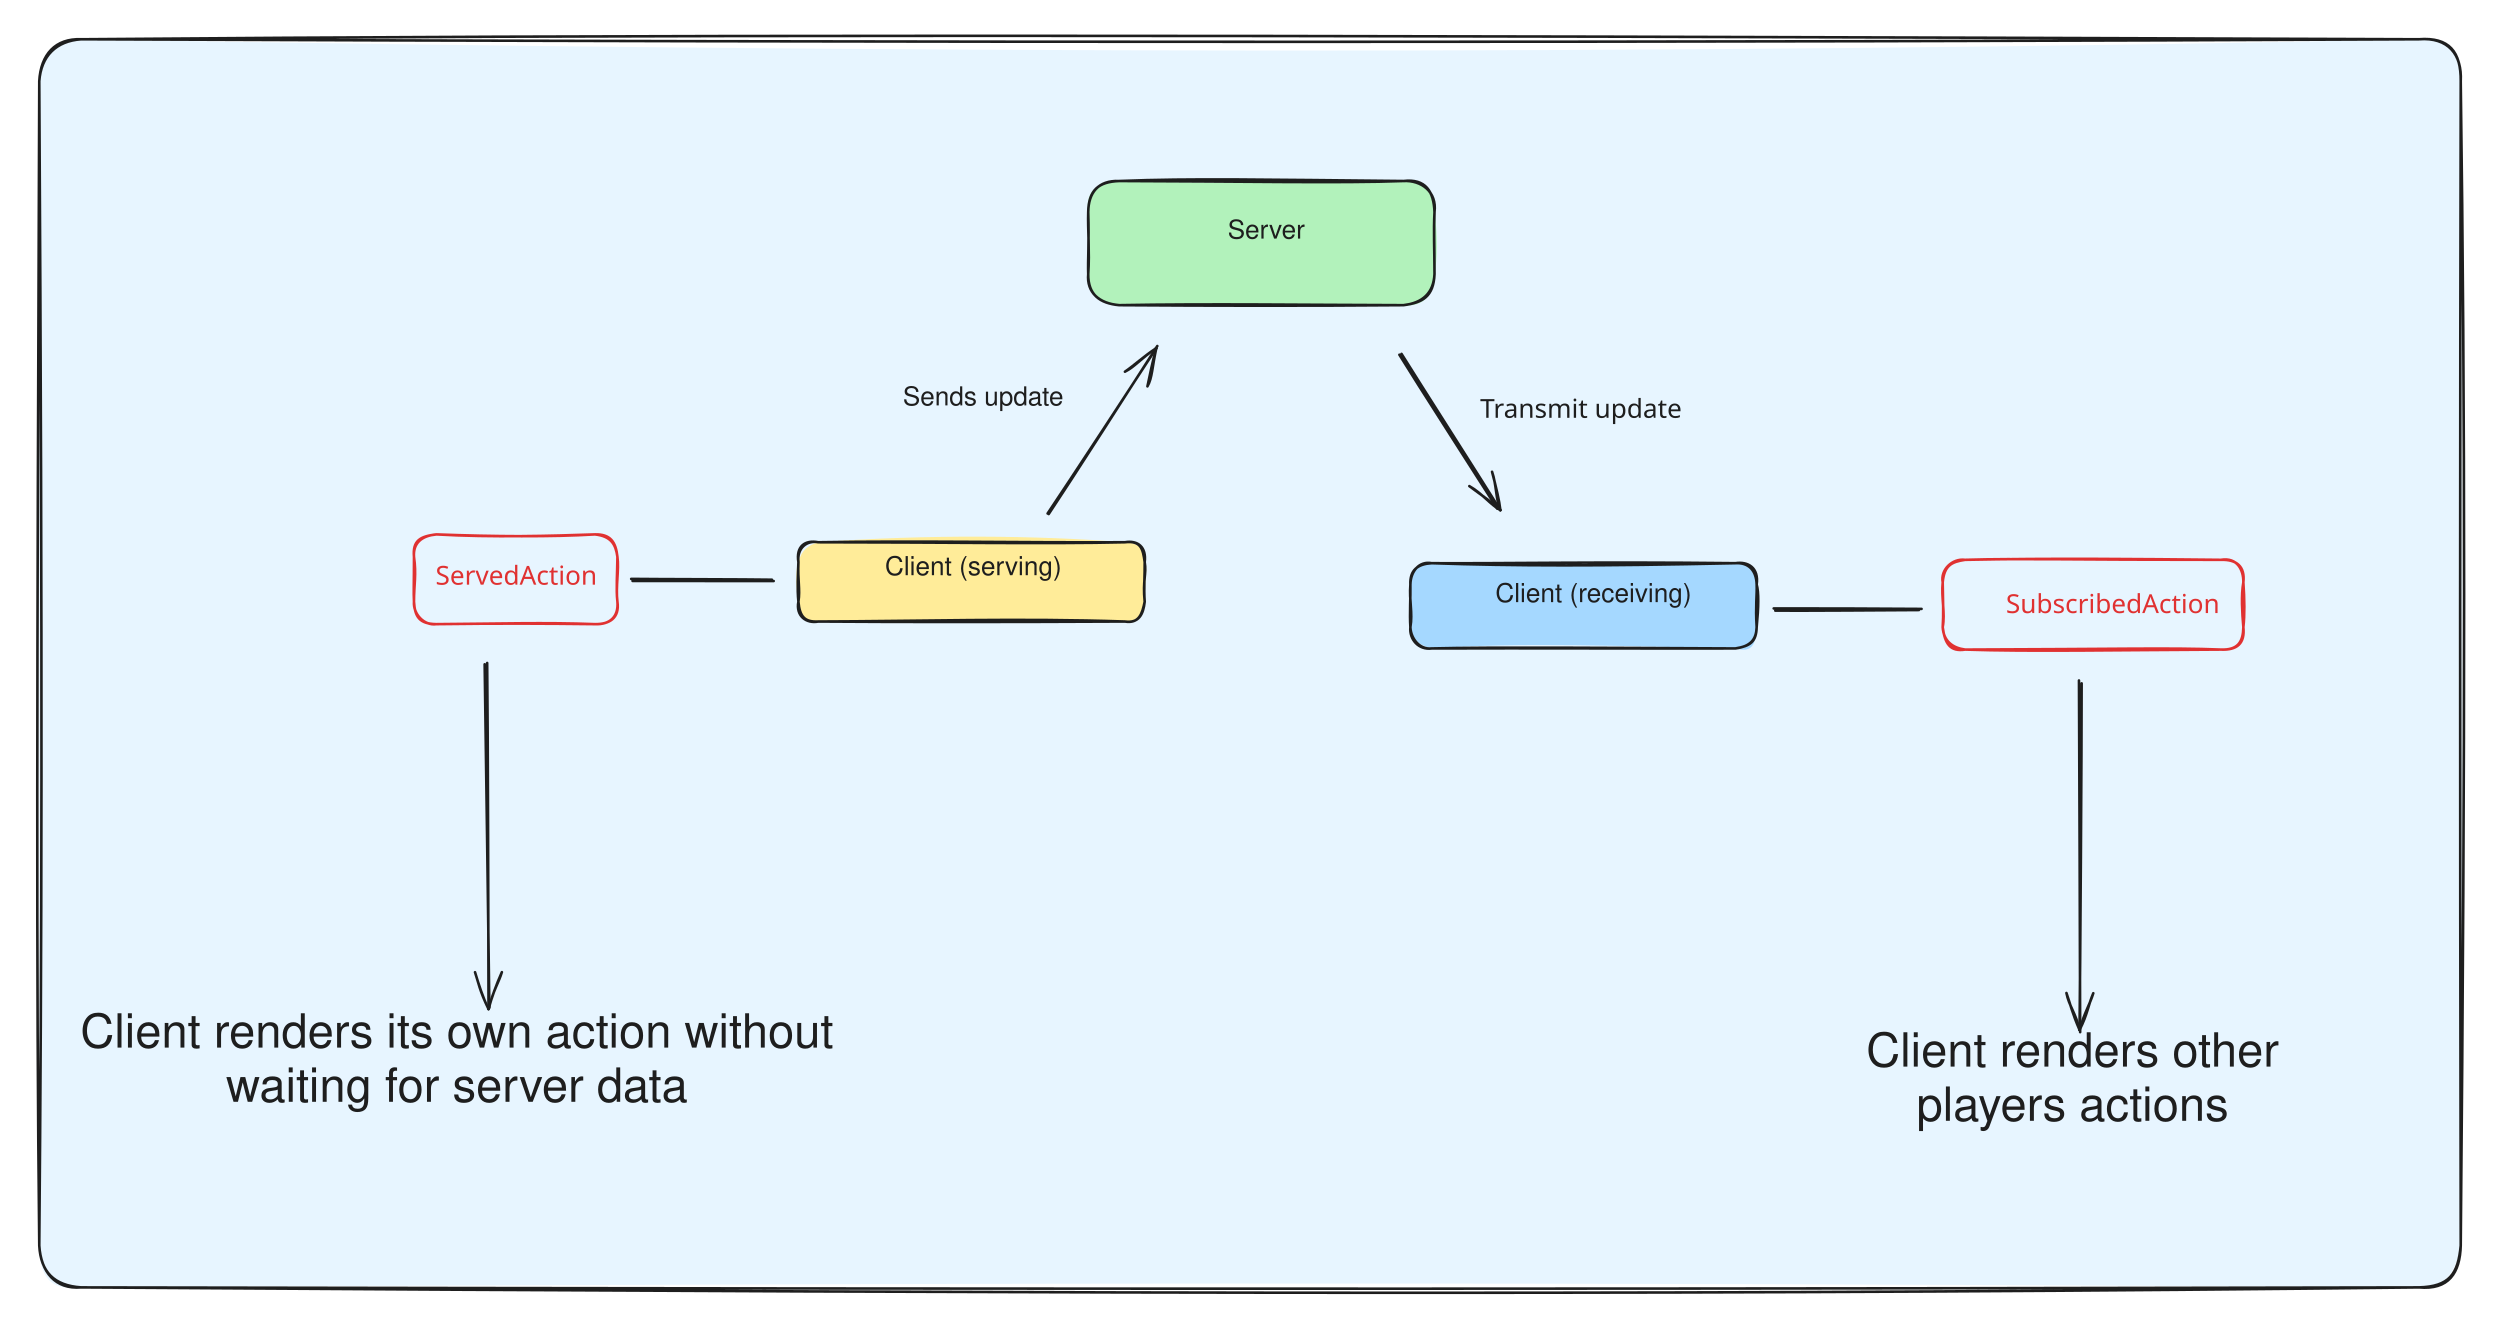
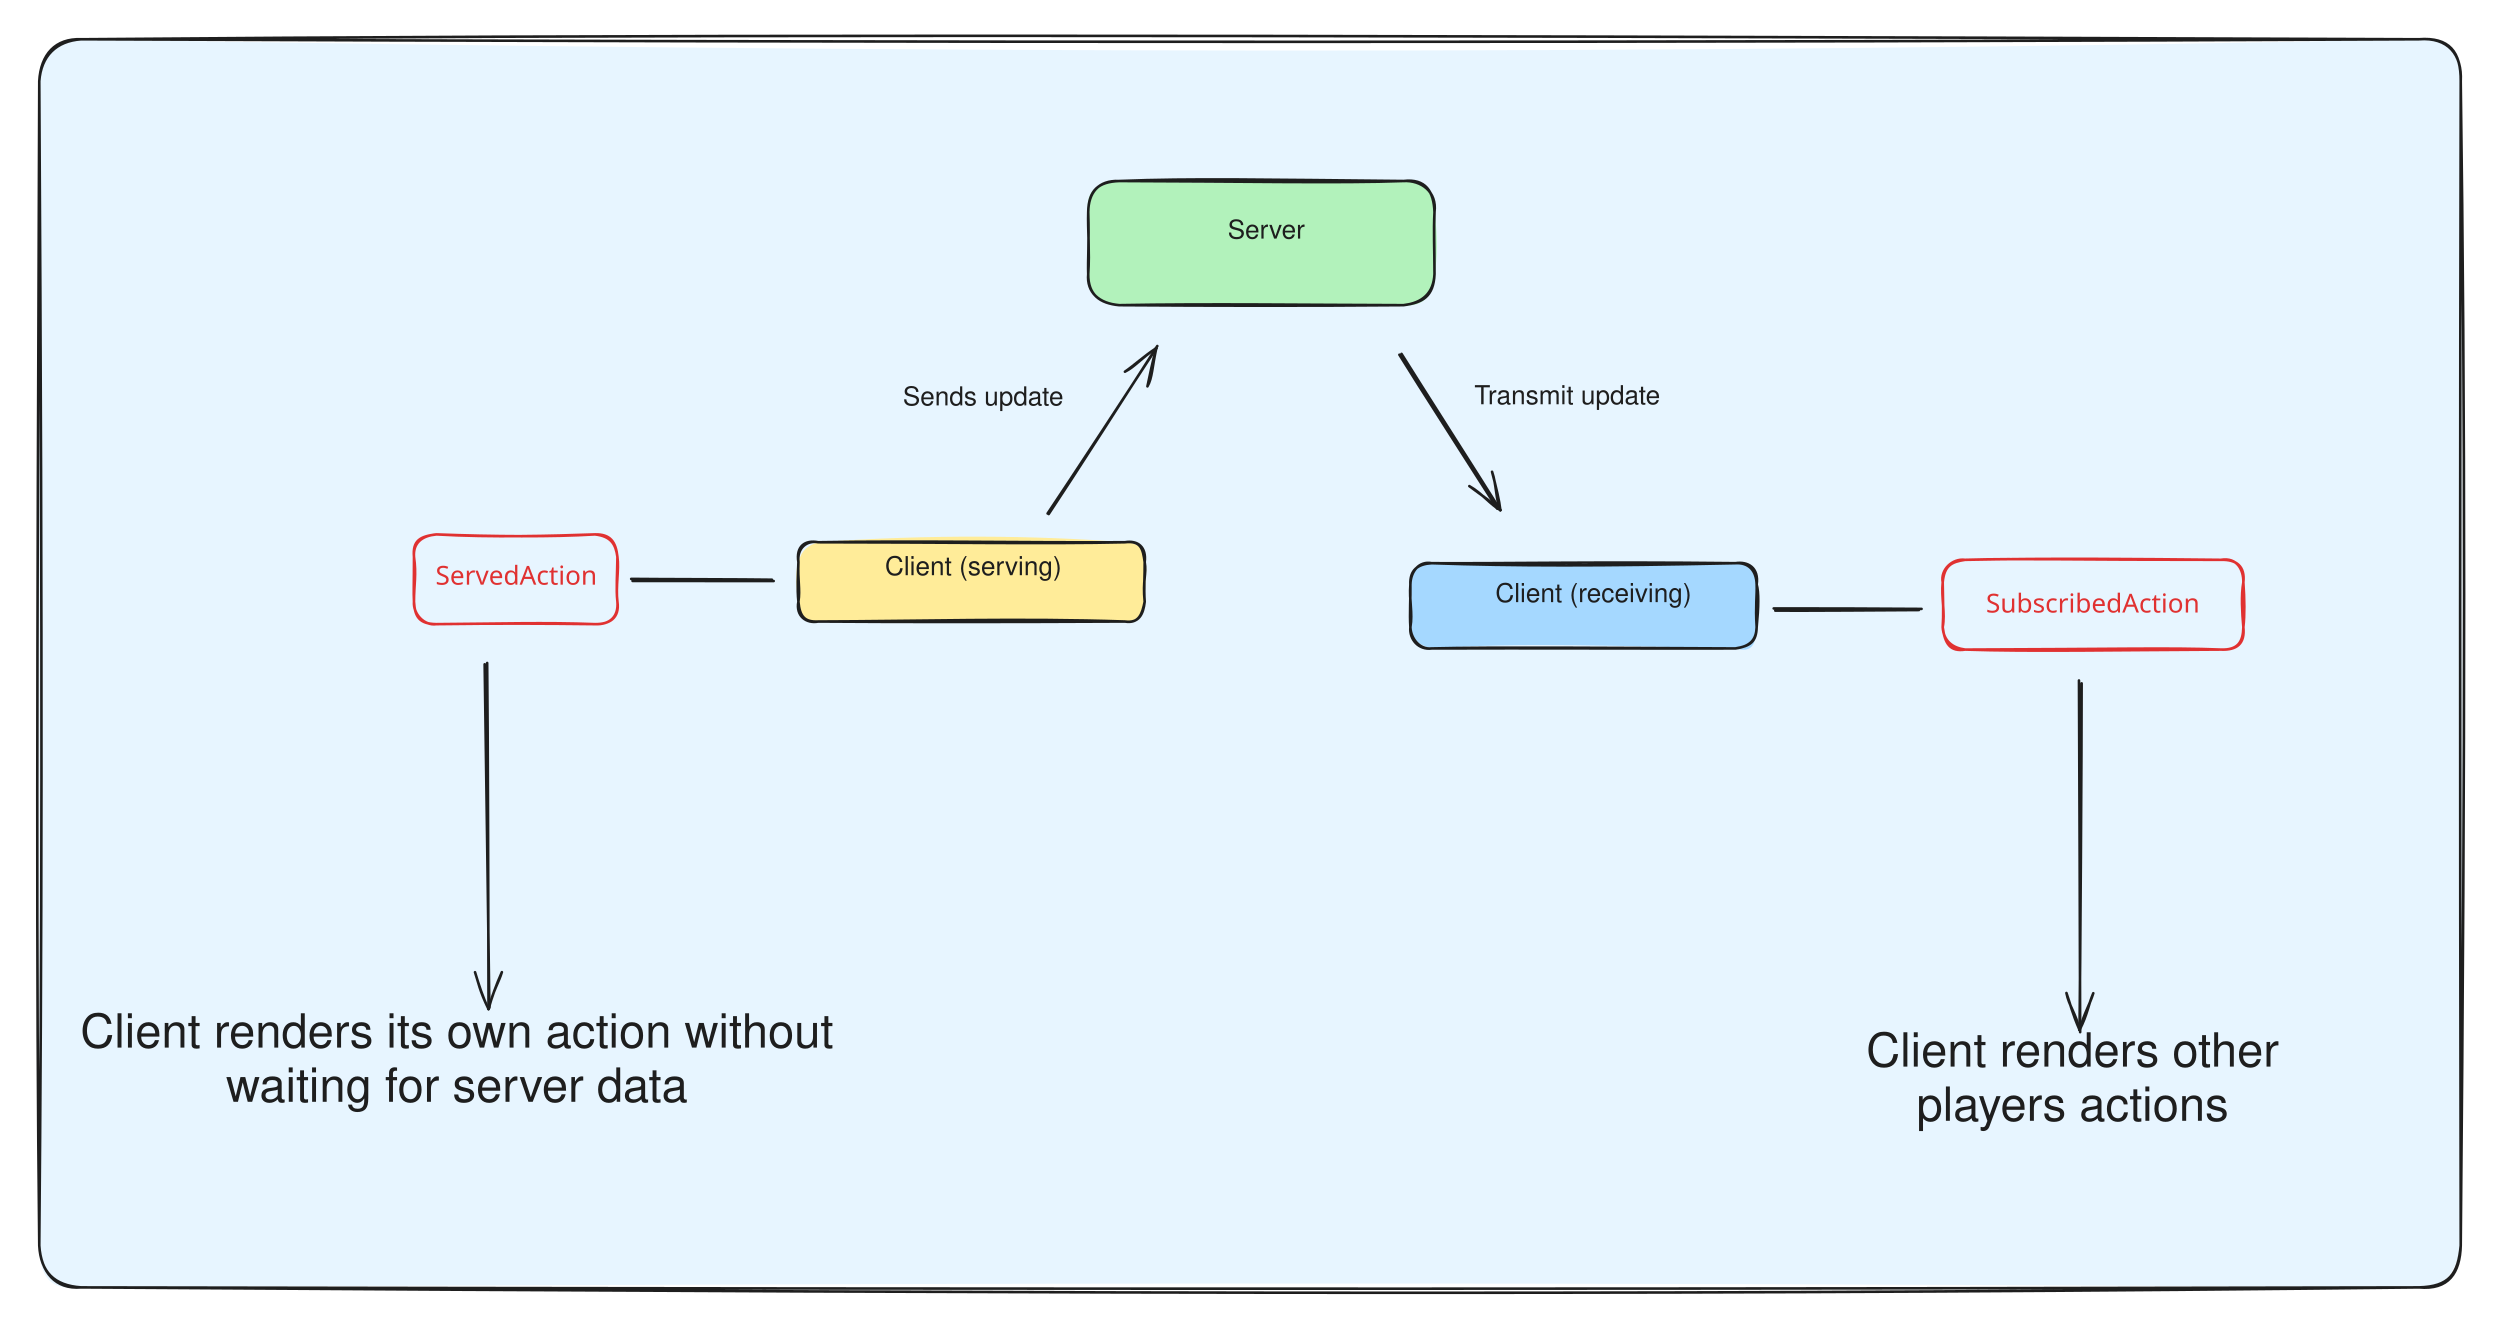
<svg xmlns="http://www.w3.org/2000/svg" version="1.1" viewBox="0 0 1910.093 1013.618" width="1910.093" height="1013.618">
  
-   eyJ2ZXJzaW9uIjoiMSIsImVuY29kaW5nIjoiYnN0cmluZyIsImNvbXByZXNzZWQiOnRydWUsImVuY29kZWQiOiJ4nO1cXGtT28hcdTAwMTL9zq9wsV/urVq0PY+ex35cdTAwMDNCXHUwMDAyhNdcdTAwMDZcYsne3aKELdtcbrLkWHJcZmzlv99cdTAwMWXxkPxcdTAwMTAxwU6U3XUqXHUwMDA0a0aa0czpPqd7ZvLXSqOxml33g9VfXHUwMDFiq8FV04/C1sBcdTAwMWat/uyuf1xuXHUwMDA2aZjEVMTz72kyXHUwMDFjNPOa3Szrp7/+8ovf73udMLtIkkuvmfRub1x1MDAwYqKgXHUwMDE3xFlKXHUwMDE1/0ffXHUwMDFijb/yn6WGXHUwMDA2QTPz405cdTAwMTTkN+RFRVvMsMmrXHUwMDA3SZy3y6zmILjQ9qFGmL6g9rKgRcVtP0qDosRdWj1cdTAwMWbA+Vx1MDAwNUQx9q5u8L3YSU+Osu2i2XZcdTAwMThFx9l1lHcrTejti7I0XHUwMDFiJJfBWdjKuvdDULpeddcgXHUwMDE5drpxkLrXL14k6fvNMLt211x1MDAwMFx1MDAxZa7ejsGvjeLKXHUwMDE1fVtjXHUwMDFhPKNcdTAwMTloi1xiRlpWtO2eYNFTVqPmXHUwMDEyhWHKqImebSZRMnA9+4lcdTAwMDXuT9G3XHUwMDBiv3nZoVx1MDAwZcatok6g29huXHUwMDE3dUZ378tcZoJcdTAwMDdWgEBgSkvAhyrdIOx0s7wnwlNMa2lccv2qTNGRIJ9cdTAwMTCGIIXVRlx1MDAxNve65vs7rVx1MDAxY1x1MDAxY39cdTAwMTbTMPB7wY67JVx1MDAxZUZReSzj1t1Y3oOogJG4u/K5eD9Xf6tcdTAwMDS/ooVhv+XfooS5kVx1MDAwNXopRCNcdTAwMWXKozC+nGw+SpqXXHUwMDA1sFZKbT1cctGCqUpEK6mkXHUwMDA0ZedH9HVwXHUwMDEzrY9cdTAwMGXaXHUwMDA3x6Ln71x1MDAxY3483TtmW/VGtFx1MDAwNOsxyY1hwlxuKbhcdTAwMWHDszRcdTAwMDQ0oPlcdTAwMDBlXHUwMDAw5WS3nlx1MDAwNud2O2haO1xyZ66kh5pJxpjghvFcdTAwMTloVpDXkEwhXGJLhjdcdGdcdTAwMGV0v6GfpnZwJlx1MDAwYuRa6EXBOVx1MDAwYq6ymb7Zykok01xiM6F4yda/iOSds1j09qL9j13VXHUwMDFm7lx1MDAxZXxYS15CzZGs0UNpLHBkXGat0mNIRrhFsmHMXHUwMDEyxoA9XHUwMDA3ytnAj9O+P6DJn+GdhfSk4ZIzo2dAmYtJ7CpmpGFQMr2vhu5YwVIxWvQqibPj8CbIjXDs6ku/XHUwMDE3RtdjXHUwMDE4yMFLXHUwMDAzuFx1MDAxOYXUqcZ/0mDwKYw7/11cdTAwMWSrsVx1MDAxZYVcdTAwMWRcdTAwMDfp1SZVXG5cdTAwMDZjaM9CXHUwMDEyQlx1MDAwZlx1MDAxNbKkX5Q2qU0/jIPB9Fx1MDAxOCWDsFx1MDAxM8Z+dPLF9unNg+37uWJcdTAwMWXDXHUwMDEyXHUwMDBl0sCV5lx1MDAwNPxcZsZBnLx6b6dCc8KN1PObKevtbGRHXHUwMDA3p+tbeztsZ+Ncctv+7XdZbzM1WnnkyrVcdTAwMDFcdTAwMDOkTrB4Sk44pKCsJc3CiFx03N/nKShcdTAwMWZbZpaCmodyMOdF5NpcYlK2oqhyTzlkslx1MDAwMkCYYuzqRTmmXGbqpVCOqlx1MDAxNE+kgjlcdTAwMTGOmVx1MDAxZspXbXv2Tlx1MDAxZPKb/rtde3JxeXrVO+zVXHUwMDFiylYyXHUwMDBmjVSaNDhHXHUwMDE0XHUwMDEzjMNvRVx1MDAwYlm0oWJun4Pkx1x1MDAxOceFXHUwMDAz0phcbiRPM1x1MDAwZUqlhEItn4/c5zHOUyC6XHUwMDE4xiHfXHUwMDFjhN+Vc2b1YOmsw3WlqUpFikiIwlx1MDAwNL5kqf5hZz3QVybq7oHcPE1e8TWxXm9LVVwit0VBOsuCXHUwMDAwPVx1MDAxZeVwkE5cdTAwMWJcdTAwMDJcdTAwMTLrXHUwMDEwL5X492s454K3+cXFV3GOlZ5BXHKGXHUwMDE0IUWfoKfCXHUwMDFjxUAxkov/WMqRlUFcdTAwMGUpXHRcdTAwMDVcdTAwMTa0nlx1MDAxYsd7R73dtS3Y+MhvrtRR1+5ff1xusd44Jo1OzoHicc5BSVx1MDAwZXZcdTAwMWPHkjv80DigMpzU5FJwjMazoOYjXHUwMDFhJihW51x1MDAxMmBcdTAwMDGA/VGY5phiijKBfFx1MDAxYnaZbHVcdTAwMTGM4lx1MDAwZlx1MDAwNsloZlxmU4LWJJtIhVx1MDAxNIDL+c1cdTAwMTDfXFxcdTAwMWZ/6L56fXZwlVxcdkbDeCTkTb3NXHUwMDEwrfWYlqhQXHUwMDAxZ2WVm8cwqD2uubZSc4FszI0v0Fx1MDAwZY3wXFxcIsNoyagjgFx1MDAwNcJcdTAwMWZcZpLozFx1MDAxM1pcdTAwMTmG2qKxRk5cdTAwMTGKy1JwtFx1MDAwYlx1MDAxMILTfMK/LZ+UXHUwMDA22Vx1MDAxZmRcdTAwMWJh3FwijTV5S1x1MDAxMLcqSlwiP802k14vzKhcdTAwMWJHSVx1MDAxOGeTNfLnrjub6Fx1MDAwNv7UWNCTy2WTxtN3TyzWXdyn+K1R4Cv/8vD7nz/PrF059e6zNj3rxfNWyv8+3e65mbx6b/fER4R3izB/tlxcXUaheMNcdTAwMGXXM3/rPNu6XHUwMDE4rO3G7+pt+EZZN7SkmCmeI604riOFQM/SnChpXHUwMDE1XHRug8tcdTAwMTGSWnpKkZfVKKVQpVx1MDAxNajC7lx1MDAxOXWTS2FcdTAwMTRapbS1pWznPTFz4XL6din58n8tf1mWXzX37jM960+0+1xcXHUwMDE1zDB7Zivp3oVUyKUtSb8vmX2w/yFdh04vXHUwMDFknFx1MDAxYyYveGpNPz2qt9lcdTAwMGJcdTAwMGJcdTAwMWVwXHUwMDFhblxu3cjy1WSmXHUwMDA3bJ5cdTAwMDdcdTAwMTJcdTAwMDYtomGwXHUwMDFjuyfjcM6H5JXRpkKCM49iIKu5XHUwMDA1t05WrnJv+GCEXHUwMDEyfCGK/F/Db1WWLdTq16qn/rZ4ctafaPiPp45Y9aZcdTAwMGbOObNcdTAwMTbnXHUwMDE3+73Ouewz3b3S/n7v/PXG5ijZrPmeXHUwMDBmxtCT3GhwmSOGbML4pc6TR0wgaWlNskBM9Ky0n1x1MDAwM1x1MDAwNFx1MDAxM+w5ed68J9I5dzVzcVFcdTAwMTmXYlJIXHUwMDA0IaTQ09bPtFbEXHUwMDFitnjFf1hcdTAwMDKJmUouQ8ksuUY7fyb047XffuV3UpZdXHUwMDA1XCK+ab9IRNCuOZq58LhRQOqVmEpcdTAwMWI9uf6mPHIlXGYoqlWk6Vx1MDAxZqGyZ6NZgjc7jTRcdTAwMTWlWqXdnqBFbO6oZ1x1MDAxNqnwXHUwMDE5Y1mk1nozc7BcdTAwMWQr/Ua5pKm2JzJKvDTxRULJPoNnXHUwMDA0TF4tliik41x1MDAxOT7/amKWvFx1MDAxY1x1MDAwZc+iaHRus+B0O3l1cdbP6m6ZXHUwMDE01rtcdTAwMTVnXG4y0Vx1MDAxYWHGk7vS5qXko0iEMrTVyd3nXHUwMDFhJufW0yR0XHJccriuWFx1MDAxY/9cdTAwMTLPXHUwMDEwXVxu4KKuu7G+XHUwMDAxzVTvK0SGiimK3+ZG81x1MDAxMNb1mdj82D7ZxViZ3lx1MDAxYetlUc3RLChcdTAwMWFVXHUwMDAyLVx1MDAxMIKUXHUwMDEx4zRDrtxcdTAwMDGIXCJWt0CgmV5cdTAwMWGYXHSJ3lxcXHUwMDFjw0niaaHU33alYlx1MDAwNsdcZi/S5iC8+G48U9n+XHUwMDAyuKYymVHaoT61h92iceHxXHUwMDEz4pk0jYf7r/eCt/L07cF52t+xr2q+T5LMXHUwMDExPaSQxZLIKzmh3C5cdTAwMDXzpLFub7hcdTAwMDQoly42kWE9iVx1MDAxMrkxYNCKWZFcZniARHUgq1x1MDAxMlx1MDAxOUpcdTAwMDIjkvk3gflj5TGqZj4vnpr04oEr5X+fzMasUlpq6XaOS5ifjK+7N+lR9/CduFE3p8Hurm1+vKl50CeNo1tybm7vXHUwMDBigCrtn8+ZQYNbsHTnWvJVzeflL1x1MDAxZqdjXG4/5UyDn7F5IE+4iLKU+ptR8qzNXHUwMDAzcStt3Pbi24d9s9pexEaCSruU1alFXHUwMDFhd2VcdTAwMTU8YVx1MDAwN2lgxOVv5y+a7z5sbL1pXHLM24OT5km9XHLTculRtEdxXHUwMDE2odxcdTAwMTg7sZ7oVlx1MDAxYi25QYFcdTAwMTRcdTAwMTUyfFx1MDAxZVx1MDAxZD9ul0p6mshcdTAwMTS5hTyoKzxEYaHTYZ5gYKxcdTAwMTCL2I9WT1x1MDAwYi2m9d5CT9wwXHUwMDEy1X4nI61sflIyL3TDj6peXHUwMDAw1FZKy8xcdTAwMTNOyY3OWy+6nW1G5vqyt/b7m/Y+bO3V206ZoDCSjINLRCYoZlx1MDAxZFfNRuW7XHUwMDAyaFx1MDAxOJjbd7c8M1x1MDAwNY9cdTAwMWGXTKNCQXwuzcz8qdJcdTAwMWVwyVx1MDAwMdyhXFyEUjjzkJ7hQlwiWLlcdTAwMDBm/Vx1MDAwMcVzqct3XHUwMDA3ovNXXFx9v5tcdTAwMGXev+9EXHUwMDFiPNk8fs22T9nh7uuHSchdQ3Po+u+Eqrbk9lx1MDAwNLgzO27mRalax+/n7+NZoaRDhVx1MDAwNK41w6lx+ZF2XHUwMDFlrD2CPfeZRt2ixHv1nl/Sq07SWph/yebxOa6n8yG345F2dyhcdTAwMDLNrVx1MDAxYY/ZSbbTzGihmMtfkEpYmvdcdTAwMTFMeUxcdTAwMDHDmcs2hnvTp8xcdTAwMTVpeC1cclv6SZNcdTAwMDew/VXC5FxchDNcdTAwMDbCW1x1MDAwYnoo+XyP3CXLXHUwMDBmocaufvlcdTAwMWNcdTAwMGJNUItsoZFk3WDwR9yP/Gv31c/zaOl3Otoyb6fmXG4ptPw6qcJVpbtAiibdhM2f3mt2Y/9SvX1/2t7Gd9vx2zdvX22Mau4tKGiw1nJlteZCiZJ0y7WKXHUwMDE2XHUwMDFl01x1MDAwNpFLbd1cdTAwMDLw0rxcdTAwMDX3JNlcdTAwMDeNNqdWLOc4Y6NcIlfCk5aTR7H5ienSwZyHXHUwMDEww+T5on/mdqUqpfLyw1WUrJuu3n+RJnDYaUbqXHUwMDFjq5SKpL7mg0vgR1ItU0qFQ37UVTE0VoNcIoX7QyuVauDlpVOQW5BOecTxKEkqkYKD+ZOMj09wLVx1MDAxZM9cdTAwMWFcdTAwMTPkeVx1MDAwMClcdTAwMWFcdTAwMTJCIJT/j4VcXKeg8mhcYpCMXHUwMDA3WTn0WLTjQa28ilx1MDAwM3YzNYowhilu2Vx1MDAwMvZEfb1GeZxpxlx1MDAwMPijaZQwI0kwiu90QGNcdTAwMTRm3WSY/Vx1MDAxMY/8MCM312gng0aaXHUwMDFmX2pQv/3vLF6+urdPUjUrd/O16vf7x5lL5Nw7e1x1MDAwMl/Yulx1MDAxYvKi36ufwmC08bghrNz5LOdcdTAwMWSCnPA+r3z+P+yA4lx1MDAxNSJ9
+   eyJ2ZXJzaW9uIjoiMSIsImVuY29kaW5nIjoiYnN0cmluZyIsImNvbXByZXNzZWQiOnRydWUsImVuY29kZWQiOiJ4nO1cXGlT28hcdTAwMTb9zq9wMV/eq1x1MDAxYTS93V7yjS1cdTAwMDHCNuyZN1OUsGVbQZaMJMeGVP77uy3Aklx1MDAxN4HBdjCVcSpcdTAwMDR3t9St7nPvOfd2K9+XKpXl9LbtLX+oLHu9qlx1MDAxYvi12O0u/27Lv3lx4kchVrHse1x1MDAxMnXiataymabt5MNcdTAwMWZ/uO220/DTqyi6dqpR6/4yL/BaXpgm2PB/+L1S+Z79LHRcdTAwMTR71dRcclx1MDAxYoGXXZBV5X1RTYdL96Mw65dcdTAwMWHFXGJnXFyZflx1MDAwYj/ZwP5Sr4bVdTdIvLzGXHUwMDE2LV/G5PKKXHUwMDA0IbR6d/CFbycnh+lW3m3dXHUwMDBmguP0NsiGlUT49HldksbRtXfu19Lm41x1MDAxNFx1MDAxNMrLroqjTqNcdTAwMTl6iX38/EGitlv101tbRki/9H5cdTAwMGU+VPKSXHUwMDFlfluhijhaUaJcZlx1MDAwMNHC0Lxve1x1MDAwN1x1MDAwM440XG5cdTAwMTRcdTAwMTPANZVaXHUwMDBljWw9XG6i2I7sN+rZP/nYrtzqdVx1MDAwM1x1MDAwN1x1MDAxONbyNp6qQ72et+k+PC/VQFx1MDAxY2I44UCoVIJAv0nT81x1MDAxYs00XHUwMDFiXHR3JFVKXHUwMDE4jb9KnVx1MDAwZsTLXHUwMDE2hFx1MDAwMlx1MDAxMdwoLfJrbfft7VpcdTAwMDaOf/JliN2Wt20vXHQ7QVCcy7D2MJePIMphxFx1MDAxZkp+5M9n229cdTAwMTbgl/fQadfce5RQO7NcdTAwMDRcdTAwMWZcbkDzfn3gh9fD3Vx1MDAwN1H1Olx1MDAwN9ZSoa+XIZpTWYpoKaRcdTAwMTBEmslcdTAwMTF9691cdTAwMDWr3f36/jFvudtcdTAwMDc3p7vHdHOxXHUwMDExLYhxqGBaU2644ExcdTAwMGXgWWhcdTAwMDRcdTAwMWHB9SBSXHUwMDEzXHUwMDEww8N6XHUwMDE5nOt1r2rMKJyZXHUwMDE0XHUwMDBlKCoopZxpysagWZKshaBcdTAwMTJcYjdoeMNwZlx1MDAwNK/X+FMvXHUwMDFjnNFcdTAwMDKZ4mpWcE69XjrWN1x1MDAxYlGKZJxhyiUr2PqzSN4+XHUwMDBmeWs32LtpynZnZ//rSvSRLDiSXHUwMDE1OCC0IVxmKFx1MDAwNSPVXHUwMDAwkoHcI1lTalx1MDAxMGOETlx1MDAwM+U0dsOk7ca4+GO8M1x1MDAxN47QTDCq1Vx1MDAxOCgzPoxdSbXQlFx1MDAxNEzv1dBcdTAwMWSomCtG81FFYXrs33mZXHUwMDExXHUwMDBllH50W35wO4CBXGa8OIHrgY+Dqvwn8eJvftj47/JAi9XAb1hIL1exkVx1MDAxN1x1MDAwZqA99VFcYvVcdTAwMWKkUTuvrWKfrlx1MDAxZnrx6Fx1MDAxY0Wx3/BDNzh5tn98cm/rca2oQ6GAg8SztVx1MDAxOVx1MDAwMU/BOFx1MDAwMMOlj3bKXHUwMDE1Q9xcYjW5mdLW9lp6uH+6urm7TbfXjujWn3+JxTZTraSDrlxcaaJcdKpcdTAwMTPI75JcdTAwMTFcdTAwMGUqKGNQs1BkXHUwMDAy+3c6XHUwMDA15UJNj1NQk1BcdTAwMGVkvFxiTGmOypbnTVx1MDAxZSlcdTAwMDdNllx1MDAxM8J1PneLRTm6XGLquVCOLFx1MDAxNU+oglx1MDAxOVx1MDAxMo6eXHUwMDFjyr26Ob+QXHUwMDA37K59sWNOrq5Pe62D1mJD2Vxi6oBcdTAwMTZSoVx1MDAwNmdcdTAwMDB8iHHYvWhBi9ZYzcw0SH6acWw4ILQuQfIo44CQkktQYnrkTsc4L4HobFx1MDAxOFx1MDAwN32z578p54xcdTAwMWLB3FmHqVJTXHUwMDE1XHUwMDEyXHUwMDE1XHUwMDEx57lcdDxnqe5BY9VTPVx1MDAxZDR3iVg/jT6xXHUwMDE1vrrYlip5ZotcdTAwMWN1liGcqMEoh1x1MDAxMWG1IVx1MDAwMWRcdTAwMWTkpVx1MDAwMv++hnOuWJ1dXb2Kc4xwNCiiUVx1MDAxMWL0SdRImCMpkVx1MDAxNOXiL0s5ojTIQSUhiSFKTYzj3cPWzsomWbthdz152DR7t998WGxcdTAwMWOjRkfngPE4Y0RcbkbMII5cdTAwMDWz+MF5XHUwMDAwqVx1MDAxOarJueBcdTAwMTi0Y4icjGgox1idXHRCZlx1MDAwMNj3wjTHXHUwMDE4U1x1MDAxNFx05Oewy3Cvs2BcdTAwMTQ3jqPu2Fx1MDAxOKZcdTAwMDCtYTZcdTAwMTFcdTAwMTIwXHUwMDAwXHUwMDE3k5shXHUwMDFj3Vx1MDAxZX9tfvp8vt+Lrlx1MDAxYt1O2OXibrHNXHUwMDEwjHGoXHUwMDEyIEFcdTAwMTJGiyo3i2FAOUwxZYRiXHUwMDFj6IBcdTAwMWKfoVx1MDAxZGru2ESGVoLiQFxi5Fxi71x1MDAxYiTSmcOV1Fx1MDAxNJRcdTAwMDFttFx1MDAxOCFcdTAwMTSbpWBgZiBcdTAwMDRH+YT9XFw+KUyyXHUwMDFip2t+WEONNXyJXHUwMDE31kpqXHUwMDAyN0nXo1bLT3FcdTAwMTiHkVx1MDAxZqbDLbL7rlqbaHruyFxc4J2LdcPG07Z3zPdd7Cf/rZLjK/vS//2f38e2Ll16+1lcdTAwMTld9fx+S8V/X273TFx1MDAwZpc+2j3yXHUwMDEx4t1cdTAwMDCZPFsur1x1MDAwM59cdTAwMWbRg9XU3bxMN6/ilZ3wYrFccl9LY6dcdTAwMTZcdTAwMTUzxnOoXHUwMDE1XHUwMDA3dSTn4Fx1MDAxOFxcXHUwMDEzKYxEwa1hPkJSXHRHSvSyXG6E4LKwXHUwMDAzlds9xWEywbVcdTAwMDQjpTKmkO18JGbGbU7fzCVf/q/lz8vyy9befkZX/YV2n6mCMWZPTSnd25BcbpgwXHUwMDA16fec2Xt7X5NV0mgl8clBtMFcdTAwMTKj28nhYps9N8QhXGanXHUwMDFiQze0fDmc6SEmy1x1MDAwM3Fcclx1MDAwNkBTMlx1MDAxZrtH47DOXHUwMDA35ZVWukSCU1x1MDAwN2Mgo5ghdp+s2OTR8InmkrOZKPJ/XHK/Vlo3U6tfKV/6++rhVX+h4T+dOqLlhz5cdTAwMThj1Fx1MDAxOJhcXOy3XHUwMDFhl6JNVbOn3L3W5ee19W60vuBnPihcdTAwMDVHMK2IzVx1MDAxY1GgQ8YvVJY8olx1MDAxY1BLK5RcdTAwMDV8aGSF81x1MDAxY4RTTqfJ82YjXHUwMDEx1rnLsZuLUttcdTAwMTSTXHUwMDA0JFxiLrhcdTAwMWG1fqqURN4w+SP+Ylx0JKpLuVxmXHUwMDA0NehcdTAwMWHN5JnQm1u3/sltJDTteTy8q29E3KsvOJpcdTAwMTl3mJZcdTAwMDTVKzKV0mp4/0066EoowahWoqZ/gsqmRrMgzvg00kiUaqSyZ4JmcbhjMbNIuc9cdTAwMTjIXCLVVquphe1A7U/KJY30PZRRYoWFz1x1MDAxM0pmXG6e4WS4NN+iXHUwMDEwlmfY5LuJafSx0zlcdTAwMGaC7qVJvdOt6NPVeTtddMvEsN7uOGOQXHRGcz2Y3Fx1MDAxNSarRVx1MDAxZoVcIpSCKU/uTmuYjFx1MDAxOUeh0NU44apkc/w5nkG65ITxRT2NNXeaQbiWgVkrm1x1MDAxNDdET1xm5lx1MDAwZVlV53z9pn6yXHUwMDAzodStXHUwMDE12kqDXHUwMDA1XHUwMDA3MyfCsedLcdKzTOlgwES1g1x1MDAxYVx1MDAwNNeDXHUwMDBiXHUwMDFiMM2PY7RyJmJcdTAwMTiGXHUwMDAyT3Ep33CfQlx1MDAwMVx1MDAxMFk4Pj13hulcXCXV2L96M5Yp7X9cdTAwMDZMU5rKUKV2aVx1MDAwM1x1MDAxOW2D41x1MDAxN0QzSVx1MDAxMnb2Pu96Z+L0bP8yaW+bT1x1MDAwYn5KkjJcdFx1MDAwZWDAguYnRI6KzCw5dYQ29mS4IKRYO9s0hnFcdTAwMDRcYmBaXHUwMDEzXHKGj4tjiENcdTAwMDCJjoiyNIZcdTAwMTToVrDu3/Tlu8pilK18Vj2y6PlccpeK/7445KOlwlJcdHtuXFyQybOXt8275LB5cMHv5N2pt7Njqjd3XHUwMDBiXHUwMDFl8lx0bdVcdTAwMWE6N3vyhVx1MDAxMFk4PZ8xg1widruyz9TTZS+fpmNcZj7FWINcdTAwMWZzdCBLt3Cq3/xY9M88Olx1MDAxMNaSyv0ofn7QN67vWVx1MDAxYyMotctcdTAwMDLBXGZzMXBihFx1MDAwMpFP3bPbXG6aX/95uVG9+Lq2eVSL9dn+SfVksVxy0zDhYKyHUVx1MDAxNqJcXGsztJto91x1MDAxYVxyukFcdTAwMGVcdTAwMThcdTAwMTNSmI6On0nFcEfhSPiE50fRLIk2nM/iXHUwMDFj2lx1MDAxNHKZXHQhi0idq22e2Fx0RJJ9I/Ms7X6uXHUwMDA3fWT5xp8yQlx1MDAxOKpf8HZcXPeyttFsbFE01I+tlb+O6ntkc3exLZRyXGYgNTCGYSrlvFx1MDAxMLNnelnL7DRcdTAwMDBOXHUwMDAzteft5megxMHOXHUwMDA1VSCBI5NcdTAwMGI91k6lclxiXHUwMDEzjFx1MDAxMPsyLpBCINNPyzBcZrjRs86AU9+hbC5cZvnhRejsXHUwMDExl7/sJPGXL41gjUXrx5/p1ik92PncX4TMNVQ7dvxWoiqDbo9cdTAwMTP7ro5deV5o1nDb2fM4hkthUSFcYlOKwsi8vKdcdTAwMTNcdTAwMDcrT2DPfkZRNyvZXn7WXHUwMDE3lapcdTAwMTWzhky+VfP0XHUwMDFhL6bzQbfjoGq3KFwiilx1MDAxOTlcdTAwMTito2DHlVFcXFKbuUB9MDfvw6l0qCRcdTAwMTTGbtdo5oy+XS5RvSuh6dzfMOmD7XtcdTAwMDGTXHUwMDEzXHUwMDExzlx1MDAwMFxi7y2oX/PjXHUwMDExuXNcdTAwMGVccrhcdTAwMWMoff79XHUwMDE1XFygXHUwMDFh2kIlSpte/HfYXHUwMDBl3Fv71c0yaMlcdTAwMWK90jLpoCaSKlxuXidVmCx1XHUwMDE3QGw62ujJXHUwMDEze9Vm6F7Lsy+n9S242Fxuz47OPq11XHUwMDE33FtguGCMYdIoxbjkXHUwMDA16ZZpXHUwMDE1xVx1MDAxZKq0XHUwMDE1zcrYjd+5eVx1MDAwYuZcYrRcdTAwMGacbYa9XHUwMDE4xmDMXHUwMDAxRSa5I1xmQ49isjelXHUwMDBiL+T0Q1xmnWWKfs1jSmVK5ePXXlx1MDAxMK3qptrbSFwictCoXHUwMDA28lx1MDAxMsqUisCxZpOL4Fx1MDAwN1QtI0qFkexcdTAwMTVXSUFcdTAwMWJFJCrcd61UyoGX1Y5AbkY65Vx0xyNcdTAwMDWqRFxmXHUwMDBlJk8vPr3AXHUwMDBi6XhWKEfPQ1x1MDAwMKMhzjmQ4v+tkOlcdTAwMTSQXHUwMDBlTlx1MDAwMaDxXHUwMDAwLYZcdTAwMWWzdjygpFPyYt1YjcK1ppJcdTAwMTk6g7NQr9coTzPNXHUwMDAwXHUwMDAw35tG8VOUXHUwMDA03fBBXHUwMDA3VLp+2ow66d9h1/VTdHOVelx1MDAxNFeS7LWlXG6O231j8fLq0b5I1Sw9rNey225cdTAwMWanNpHz6OxcdTAwMTF8fu1hyvNxL3/zve7a04aw9OCzrHfwMsL7sfTj/5ZcdTAwMDXgXFwifQ==
  <defs>
    <style class="style-fonts">
      @font-face {
        font-family: "Virgil";
        src: url("https://unpkg.com/@excalidraw/excalidraw@undefined/dist/excalidraw-assets/Virgil.woff2");
      }
      @font-face {
        font-family: "Cascadia";
        src: url("https://unpkg.com/@excalidraw/excalidraw@undefined/dist/excalidraw-assets/Cascadia.woff2");
      }
      @font-face {
        font-family: "Assistant";
        src: url("https://unpkg.com/@excalidraw/excalidraw@undefined/dist/excalidraw-assets/Assistant-Regular.woff2");
      }
    </style>
  </defs>
  <rect x="0" y="0" width="1910.093" height="1013.618" fill="transparent" />
  <g stroke-linecap="round" transform="translate(30 30) rotate(0 925.0465 476.8089)">
    <path d="M32 0 C641.56 10.85, 1253.96 12.14, 1818.09 0 C1841.73 -1.11, 1849.32 11.7, 1850.09 32 C1851.92 377.28, 1852.09 722.85, 1850.09 921.62 C1846.58 939.43, 1840.96 953.82, 1818.09 953.62 C1398.5 951.18, 981.54 948.42, 32 953.62 C8.6 956.34, 0.24 946.21, 0 921.62 C-0.41 578.39, -1.29 236.1, 0 32 C1.62 10.98, 11.05 -1.26, 32 0" stroke="none" stroke-width="0" fill="#e7f5ff" />
    <path d="M32 0 C659.9 2.63, 1288.54 2.61, 1818.09 0 M32 0 C445.97 -3.42, 859.64 -3.61, 1818.09 0 M1818.09 0 C1840.61 -1.82, 1851.2 11.83, 1850.09 32 M1818.09 0 C1841.45 -1.8, 1850.28 9.67, 1850.09 32 M1850.09 32 C1849.56 292.05, 1849.4 553.35, 1850.09 921.62 M1850.09 32 C1853.46 281.76, 1853.6 531.13, 1850.09 921.62 M1850.09 921.62 C1848.11 943.47, 1841.29 953.05, 1818.09 953.62 M1850.09 921.62 C1849.54 942.65, 1840.87 955.73, 1818.09 953.62 M1818.09 953.62 C1340.28 954.66, 863.51 955.2, 32 953.62 M1818.09 953.62 C1330.2 959.22, 842.61 959, 32 953.62 M32 953.62 C11.26 952.25, 1.08 941.82, 0 921.62 M32 953.62 C12.34 955.26, 1.23 941.99, 0 921.62 M0 921.62 C-2.31 712.28, -1.75 503.4, 0 32 M0 921.62 C1.88 702.13, 2.61 482.88, 0 32 M0 32 C1.15 11.43, 12.41 -0.77, 32 0 M0 32 C1.43 12.81, 12.86 1.31, 32 0" stroke="#1e1e1e" stroke-width="2" fill="none" />
  </g>
  <g stroke-linecap="round" transform="translate(610.014 414.3026) rotate(0 132.2857 30.28572)">
    <path d="M15.14 0 C98.08 -6.11, 182.5 -5.29, 249.43 0 C256.74 -0.32, 267.66 5.13, 264.57 15.14 C267.29 19.79, 264.5 26.04, 264.57 45.43 C265.17 56.33, 257.75 60.71, 249.43 60.57 C197.18 62.12, 149.72 60.93, 15.14 60.57 C7.87 63.78, 1.43 57.75, 0 45.43 C-1.81 37.6, -2.39 19.37, 0 15.14 C2.52 5.66, 7.65 2.34, 15.14 0" stroke="none" stroke-width="0" fill="#ffec99" />
    <path d="M15.14 0 C91.89 -1.28, 170.12 0.39, 249.43 0 M15.14 0 C103.79 -0.02, 191.8 1.41, 249.43 0 M249.43 0 C259.32 -1.74, 266.01 3.68, 264.57 15.14 M249.43 0 C261.74 -1.44, 263.2 5.03, 264.57 15.14 M264.57 15.14 C266.15 24.2, 262.89 28.97, 264.57 45.43 M264.57 15.14 C264.71 24.49, 263.79 35.38, 264.57 45.43 M264.57 45.43 C262.73 54.55, 260.34 62.38, 249.43 60.57 M264.57 45.43 C263.51 55.29, 259.96 62.05, 249.43 60.57 M249.43 60.57 C169.83 57.86, 90.82 60.37, 15.14 60.57 M249.43 60.57 C164.61 60.99, 80.85 61.09, 15.14 60.57 M15.14 60.57 C4.92 61.11, 0.98 56.97, 0 45.43 M15.14 60.57 C6.12 62.3, -2.11 56.42, 0 45.43 M0 45.43 C1.47 35.74, -0.64 29.61, 0 15.14 M0 45.43 C-1.01 35.37, -0.3 24.36, 0 15.14 M0 15.14 C-1.96 3.05, 5.09 -1.92, 15.14 0 M0 15.14 C-1.21 4.28, 6.61 -1.72, 15.14 0" stroke="#1e1e1e" stroke-width="2" fill="none" />
  </g>
  <g transform="translate(676.42 434.3026) rotate(0 67.24121 11.5)">
    <text x="67.241" y="0" font-family="Helvetica, Segoe UI Emoji" font-size="20px" fill="#1e1e1e" text-anchor="middle" style="white-space: pre;" direction="ltr" dominant-baseline="text-before-edge">Client (serving)</text>
  </g>
  <g stroke-linecap="round" transform="translate(1077.586 430.3023) rotate(0 132.2857 32.57143)">
    <path d="M16.29 0 C85.48 -1.54, 150.51 3.03, 248.29 0 C256.13 -0.25, 262.78 4.37, 264.57 16.29 C264.48 28.32, 263.01 35.6, 264.57 48.86 C263.86 62.31, 261.18 68.68, 248.29 65.14 C168.61 63.57, 82.9 60.16, 16.29 65.14 C4.2 61.85, 2.29 57.72, 0 48.86 C-2.14 41.78, 2.55 35.86, 0 16.29 C-0.66 7.76, 5.04 -1.55, 16.29 0" stroke="none" stroke-width="0" fill="#a5d8ff" />
    <path d="M16.29 0 C79.68 2.15, 143.8 2.26, 248.29 0 M16.29 0 C76.42 0.32, 138.09 -1.22, 248.29 0 M248.29 0 C258.52 -0.66, 264.29 5.59, 264.57 16.29 M248.29 0 C257.99 -1.5, 266.34 3.46, 264.57 16.29 M264.57 16.29 C266.23 22.07, 266.1 33.25, 264.57 48.86 M264.57 16.29 C264.91 23.89, 263.54 32.86, 264.57 48.86 M264.57 48.86 C264.29 58.29, 259.94 63.59, 248.29 65.14 M264.57 48.86 C264.29 60.15, 259.67 63.29, 248.29 65.14 M248.29 65.14 C171.71 65.3, 96.95 64.85, 16.29 65.14 M248.29 65.14 C154.9 64.76, 62.33 63.97, 16.29 65.14 M16.29 65.14 C6.33 66.46, -0.92 58.25, 0 48.86 M16.29 65.14 C7.09 66.18, 0.29 57.63, 0 48.86 M0 48.86 C1.9 37.9, -1 28.95, 0 16.29 M0 48.86 C-0.68 38.13, 0.23 26.06, 0 16.29 M0 16.29 C-0.49 5.37, 5.55 0.57, 16.29 0 M0 16.29 C0.19 6.02, 6.84 -1.8, 16.29 0" stroke="#1e1e1e" stroke-width="2" fill="none" />
  </g>
  <g transform="translate(1142.456 454.8739) rotate(0 75.02441 11.5)">
    <text x="75.024" y="0" font-family="Helvetica, Segoe UI Emoji" font-size="20px" fill="#1e1e1e" text-anchor="middle" style="white-space: pre;" direction="ltr" dominant-baseline="text-before-edge">Client (receiving)</text>
  </g>
  <g stroke-linecap="round" transform="translate(831.4424 138.3025) rotate(0 132.2857 47.42854)">
    <path d="M23.71 0 C83.46 1.53, 141.72 1.87, 240.86 0 C257.04 1.1, 262.39 6.01, 264.57 23.71 C267.18 42.61, 266.81 59.01, 264.57 71.14 C264.21 88.17, 254.91 96.5, 240.86 94.86 C166.53 93.26, 92.13 94.28, 23.71 94.86 C7.23 92.43, 0.87 89.18, 0 71.14 C3.61 57.33, -1.95 43.49, 0 23.71 C-3.13 4.86, 11.48 0.78, 23.71 0" stroke="none" stroke-width="0" fill="#b2f2bb" />
    <path d="M23.71 0 C78.94 -2.18, 134.93 -1, 240.86 0 M23.71 0 C110.39 0.19, 194.68 1.8, 240.86 0 M240.86 0 C257.89 -2, 263.98 8.01, 264.57 23.71 M240.86 0 C254.49 -0.75, 266.56 8.18, 264.57 23.71 M264.57 23.71 C263.79 38.58, 264.52 51.66, 264.57 71.14 M264.57 23.71 C263.99 35.9, 264.56 48.9, 264.57 71.14 M264.57 71.14 C263.88 85.49, 255.57 93.21, 240.86 94.86 M264.57 71.14 C263.86 88.28, 255.6 92.97, 240.86 94.86 M240.86 94.86 C167.32 94.7, 92.19 93.61, 23.71 94.86 M240.86 94.86 C168.98 95.47, 95.88 95.37, 23.71 94.86 M23.71 94.86 C8.29 93.62, -1.31 85.09, 0 71.14 M23.71 94.86 C8.76 93.47, -0.14 86.91, 0 71.14 M0 71.14 C1.2 54.57, -0.45 36.49, 0 23.71 M0 71.14 C-0.4 60.09, 0.76 47.08, 0 23.71 M0 23.71 C0.16 9.16, 7.41 -0.66, 23.71 0 M0 23.71 C0.32 6.9, 7.87 0.56, 23.71 0" stroke="#1e1e1e" stroke-width="2" fill="none" />
  </g>
  <g transform="translate(938.0212 177.1596) rotate(0 29.45312 11.5)">
    <text x="29.453" y="0" font-family="Helvetica, Segoe UI Emoji" font-size="20px" fill="#1e1e1e" text-anchor="middle" style="white-space: pre;" direction="ltr" dominant-baseline="text-before-edge">Server</text>
  </g>
  <g stroke-linecap="round">
    <g transform="translate(800.0456 391.5752) rotate(0 41.90604 -63.68841)">
      <path d="M1.19 1.18 C15.35 -19.93, 70.51 -105.81, 84.18 -127.21 M0.36 0.75 C14.46 -20.08, 69.8 -104.49, 83.43 -125.59" stroke="#1e1e1e" stroke-width="2" fill="none" />
    </g>
    <g transform="translate(800.0456 391.5752) rotate(0 41.90604 -63.68841)">
      <path d="M76.63 -96.37 C80.34 -102.71, 80.24 -111.2, 83.43 -125.59 M76.63 -96.37 C78.46 -104.62, 80.35 -115.02, 83.43 -125.59" stroke="#1e1e1e" stroke-width="2" fill="none" />
    </g>
    <g transform="translate(800.0456 391.5752) rotate(0 41.90604 -63.68841)">
      <path d="M59.44 -107.58 C67.14 -111.44, 71.1 -117.3, 83.43 -125.59 M59.44 -107.58 C66.56 -112.42, 73.79 -119.34, 83.43 -125.59" stroke="#1e1e1e" stroke-width="2" fill="none" />
    </g>
  </g>
  <mask />
  <g stroke-linecap="round">
    <g transform="translate(1070.248 270.2766) rotate(0 37.33326 59.66219)">
      <path d="M-1.07 0.75 C11.1 20.66, 61.18 98.49, 73.82 118.43 M0.57 0.1 C13.04 20.22, 63.84 99.74, 76.09 119.5" stroke="#1e1e1e" stroke-width="2" fill="none" />
    </g>
    <g transform="translate(1070.248 270.2766) rotate(0 37.33326 59.66219)">
      <path d="M52.37 101.13 C62.21 106.69, 68.19 115.07, 76.09 119.5 M52.37 101.13 C62.25 108.57, 71.56 114.67, 76.09 119.5" stroke="#1e1e1e" stroke-width="2" fill="none" />
    </g>
    <g transform="translate(1070.248 270.2766) rotate(0 37.33326 59.66219)">
      <path d="M69.73 90.18 C73.09 99.62, 72.68 112.02, 76.09 119.5 M69.73 90.18 C72.85 102.02, 75.34 112.42, 76.09 119.5" stroke="#1e1e1e" stroke-width="2" fill="none" />
    </g>
  </g>
  <mask />
  <g stroke-linecap="round">
    <g transform="translate(590.8972 443.8871) rotate(0 -53.68826 -0.5454865)">
      <path d="M0.22 0.05 C-17.83 0.03, -89.54 0.05, -107.59 -0.03 M-1.12 -0.96 C-19.42 -1.31, -91.24 -1.35, -108.65 -1.6" stroke="#1e1e1e" stroke-width="2" fill="none" />
    </g>
  </g>
  <mask />
  <g stroke-linecap="round" transform="translate(316.2998 408.3026) rotate(0 77.71423 34.28583)">
    <path d="M17.14 0 C59.9 2.45, 105.06 1.15, 138.29 0 M17.14 0 C61.92 1.7, 105.45 1.96, 138.29 0 M138.29 0 C150.84 1.44, 154.1 7.7, 155.43 17.14 M138.29 0 C149.86 -0.24, 154.19 5.43, 155.43 17.14 M155.43 17.14 C156.84 26.97, 153.97 39.88, 155.43 51.43 M155.43 17.14 C155.35 29.23, 154.32 41.88, 155.43 51.43 M155.43 51.43 C157.28 64.2, 148.96 68.71, 138.29 68.57 M155.43 51.43 C156.44 62.95, 149.66 69.07, 138.29 68.57 M138.29 68.57 C100.71 67.11, 63.68 68.26, 17.14 68.57 M138.29 68.57 C101.5 68.15, 65.42 67.92, 17.14 68.57 M17.14 68.57 C3.98 68.39, 0.69 62.88, 0 51.43 M17.14 68.57 C7.74 69.96, -0.75 60.75, 0 51.43 M0 51.43 C-0.01 38.54, 1.95 30.62, 0 17.14 M0 51.43 C-0.42 43.94, 0.02 37.42, 0 17.14 M0 17.14 C-1.09 4.92, 4.43 1.46, 17.14 0 M0 17.14 C-0.8 6.72, 5.8 1, 17.14 0" stroke="#e03131" stroke-width="2" fill="none" />
  </g>
  <g transform="translate(324.1572 431.2115) rotate(0 70.3125 12)">
    <text x="70.312" y="0" font-family="Cascadia, Segoe UI Emoji" font-size="20px" fill="#e03131" text-anchor="middle" style="white-space: pre;" direction="ltr" dominant-baseline="text-before-edge">ServedAction</text>
  </g>
  <g stroke-linecap="round" transform="translate(1484.3 427.7308) rotate(0 114.857 34.28583)">
    <path d="M17.14 0 C58.98 -1.27, 99.75 0.08, 212.57 0 M17.14 0 C83.69 -1.36, 149.66 -0.62, 212.57 0 M212.57 0 C224.66 -0.39, 231.1 5.17, 229.71 17.14 M212.57 0 C225.2 -2.1, 229.86 7.93, 229.71 17.14 M229.71 17.14 C227.93 27.16, 228.76 40.52, 229.71 51.43 M229.71 17.14 C230.61 29.86, 230.78 42.54, 229.71 51.43 M229.71 51.43 C229.51 62.93, 225.5 69.01, 212.57 68.57 M229.71 51.43 C231.03 63.97, 224.88 69.12, 212.57 68.57 M212.57 68.57 C173.54 67.01, 132.69 68.25, 17.14 68.57 M212.57 68.57 C138.55 68.88, 65.69 70.26, 17.14 68.57 M17.14 68.57 C5.64 70.35, 1.67 64.13, 0 51.43 M17.14 68.57 C7.68 67.37, 0.58 62.17, 0 51.43 M0 51.43 C2.07 40.61, -1.24 28.95, 0 17.14 M0 51.43 C0.67 41.75, 0.26 31.9, 0 17.14 M0 17.14 C1.21 4.26, 6.72 1.54, 17.14 0 M0 17.14 C-1.81 7.82, 7.11 -1.28, 17.14 0" stroke="#e03131" stroke-width="2" fill="none" />
  </g>
-   <g transform="translate(1520.507 452.8735) rotate(0 93.75 12)">
+   <g transform="translate(1505.269 452.4925) rotate(0 93.75 12)">
    <text x="93.75" y="0" font-family="Cascadia, Segoe UI Emoji" font-size="20px" fill="#e03131" text-anchor="middle" style="white-space: pre;" direction="ltr" dominant-baseline="text-before-edge">SubscribedAction</text>
  </g>
  <g stroke-linecap="round">
    <g transform="translate(1466.371 465.7919) rotate(0 -54.72726 -0.0259552)">
      <path d="M-0.28 0.31 C-18.69 0.44, -91.61 0.95, -109.98 0.76 M1.77 -0.57 C-16.89 -0.77, -92.88 -1.05, -111.2 -0.93" stroke="#1e1e1e" stroke-width="2" fill="none" />
    </g>
  </g>
  <mask />
  <g transform="translate(689.4507 304.5753) rotate(0 61.71875 11.5)">
    <text x="61.719" y="0" font-family="Helvetica, Segoe UI Emoji" font-size="20px" fill="#1e1e1e" text-anchor="middle" style="white-space: pre;" direction="ltr" dominant-baseline="text-before-edge">Sends update</text>
  </g>
-   <g transform="translate(1125.566 303.6987) rotate(0 82.36993 12.5)">
-     <text x="82.37" y="0" font-family="Virgil, Segoe UI Emoji" font-size="20px" fill="#1e1e1e" text-anchor="middle" style="white-space: pre;" direction="ltr" dominant-baseline="text-before-edge">Transmit update</text>
+   <g transform="translate(1125.566 303.6987) rotate(0 71.88477 11.5)">
+     <text x="71.885" y="0" font-family="Helvetica, Segoe UI Emoji" font-size="20px" fill="#1e1e1e" text-anchor="middle" style="white-space: pre;" direction="ltr" dominant-baseline="text-before-edge">Transmit update</text>
  </g>
  <g stroke-linecap="round">
    <g transform="translate(1588.723 520.6791) rotate(0 -0.1652088 133.5121)">
      <path d="M-0.31 -0.77 C-0.17 43.72, 0.61 223.34, 0.59 267.93 M1.73 1.43 C1.81 45.51, 0.63 221.86, 0.13 266.28" stroke="#1e1e1e" stroke-width="2" fill="none" />
    </g>
    <g transform="translate(1588.723 520.6791) rotate(0 -0.1652088 133.5121)">
      <path d="M-9.89 238 C-8.12 247.56, -2.49 253.85, 0.13 266.28 M-9.89 238 C-6.83 246.8, -5.48 253.28, 0.13 266.28" stroke="#1e1e1e" stroke-width="2" fill="none" />
    </g>
    <g transform="translate(1588.723 520.6791) rotate(0 -0.1652088 133.5121)">
      <path d="M10.63 238.17 C6.6 247.63, 6.42 253.87, 0.13 266.28 M10.63 238.17 C8.02 246.8, 3.68 253.24, 0.13 266.28" stroke="#1e1e1e" stroke-width="2" fill="none" />
    </g>
  </g>
  <mask />
  <g transform="translate(1425.451 805.6398) rotate(0 158.0801 41.4)">
    <text x="158.08" y="0" font-family="Helvetica, Segoe UI Emoji" font-size="36px" fill="#1e1e1e" text-anchor="middle" style="white-space: pre;" direction="ltr" dominant-baseline="text-before-edge">Client renders other</text>
    <text x="158.08" y="41.4" font-family="Helvetica, Segoe UI Emoji" font-size="36px" fill="#1e1e1e" text-anchor="middle" style="white-space: pre;" direction="ltr" dominant-baseline="text-before-edge">players actions</text>
  </g>
  <g stroke-linecap="round">
    <g transform="translate(370.8703 507.481) rotate(0 1.203549 131.7461)">
      <path d="M-0.57 0.07 C0.05 43.78, 2.5 218.5, 3.01 262.48 M1.34 -0.94 C1.91 42.87, 2.3 219.68, 2.38 263.48" stroke="#1e1e1e" stroke-width="2" fill="none" />
    </g>
    <g transform="translate(370.8703 507.481) rotate(0 1.203549 131.7461)">
      <path d="M-7.94 235.32 C-5.28 243.2, -4.58 249.21, 2.38 263.48 M-7.94 235.32 C-5.12 244.71, -1.89 254.86, 2.38 263.48" stroke="#1e1e1e" stroke-width="2" fill="none" />
    </g>
    <g transform="translate(370.8703 507.481) rotate(0 1.203549 131.7461)">
      <path d="M12.58 235.27 C10.26 243.07, 5.99 249.09, 2.38 263.48 M12.58 235.27 C8.45 244.53, 4.73 254.7, 2.38 263.48" stroke="#1e1e1e" stroke-width="2" fill="none" />
    </g>
  </g>
  <mask />
  <g transform="translate(60.96549 791.116) rotate(0 288.1406 41.4)">
    <text x="288.141" y="0" font-family="Helvetica, Segoe UI Emoji" font-size="36px" fill="#1e1e1e" text-anchor="middle" style="white-space: pre;" direction="ltr" dominant-baseline="text-before-edge">Client renders its own action without</text>
    <text x="288.141" y="41.4" font-family="Helvetica, Segoe UI Emoji" font-size="36px" fill="#1e1e1e" text-anchor="middle" style="white-space: pre;" direction="ltr" dominant-baseline="text-before-edge">waiting for server data</text>
  </g>
</svg>
